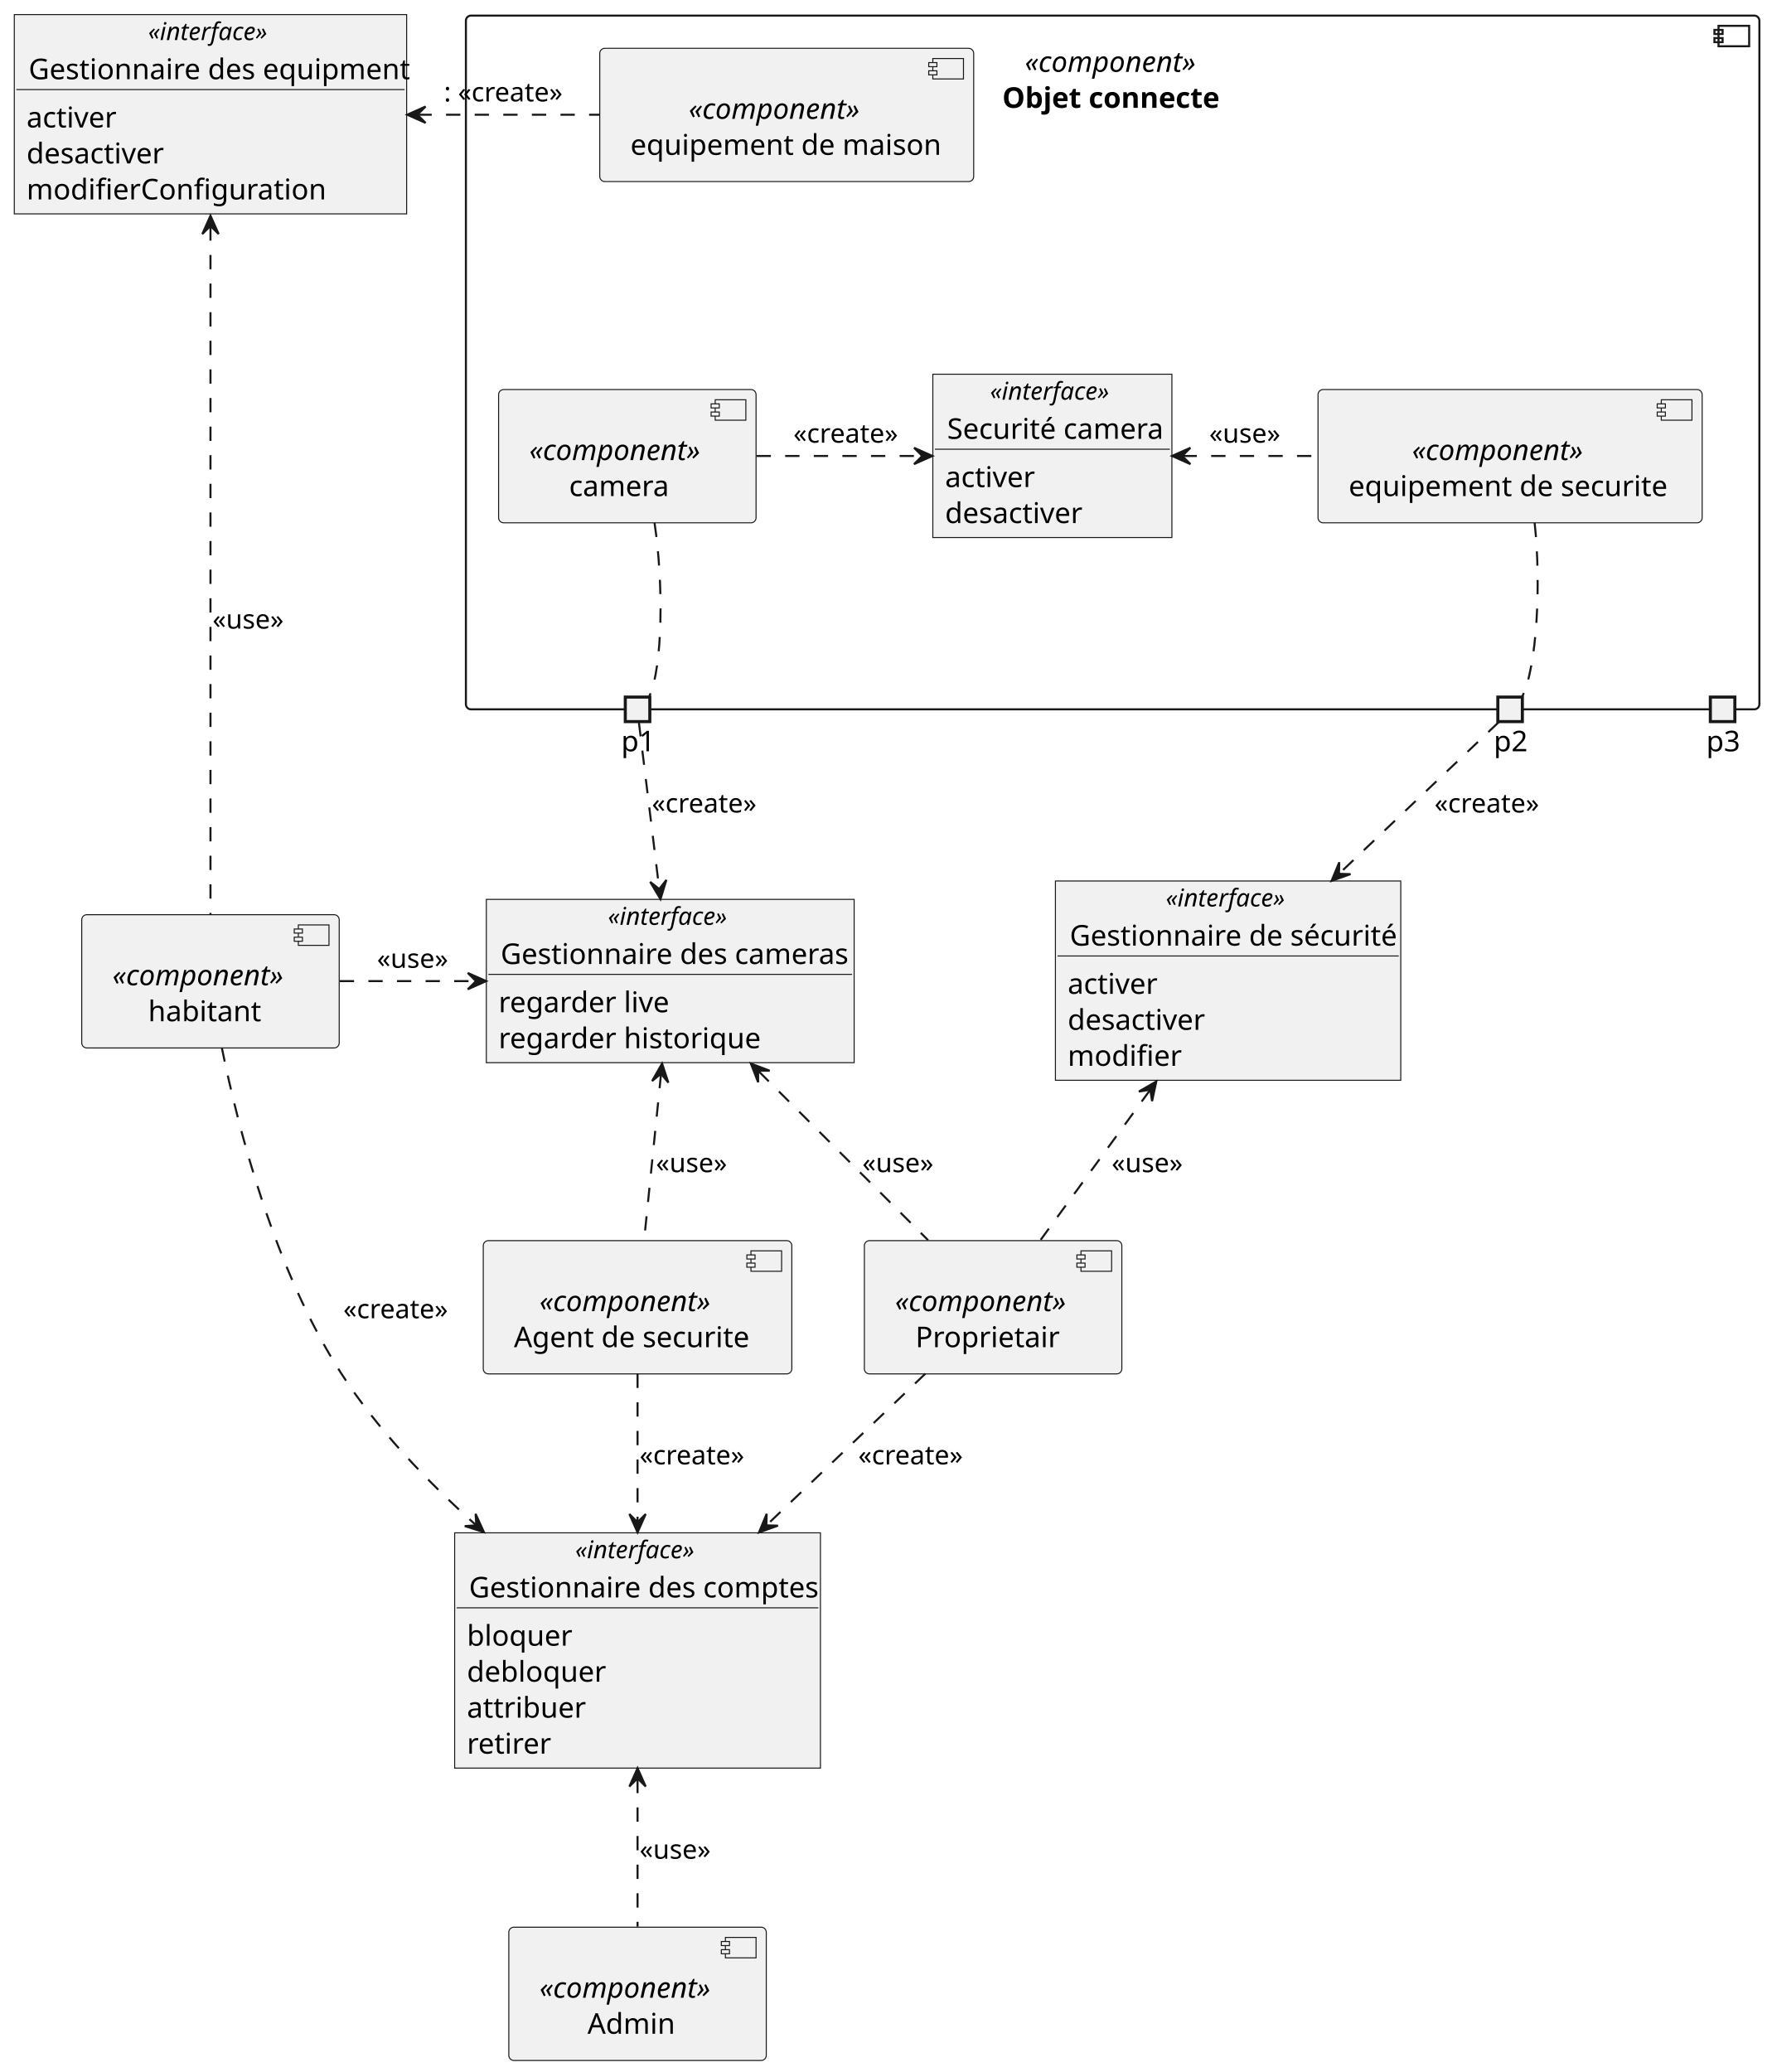
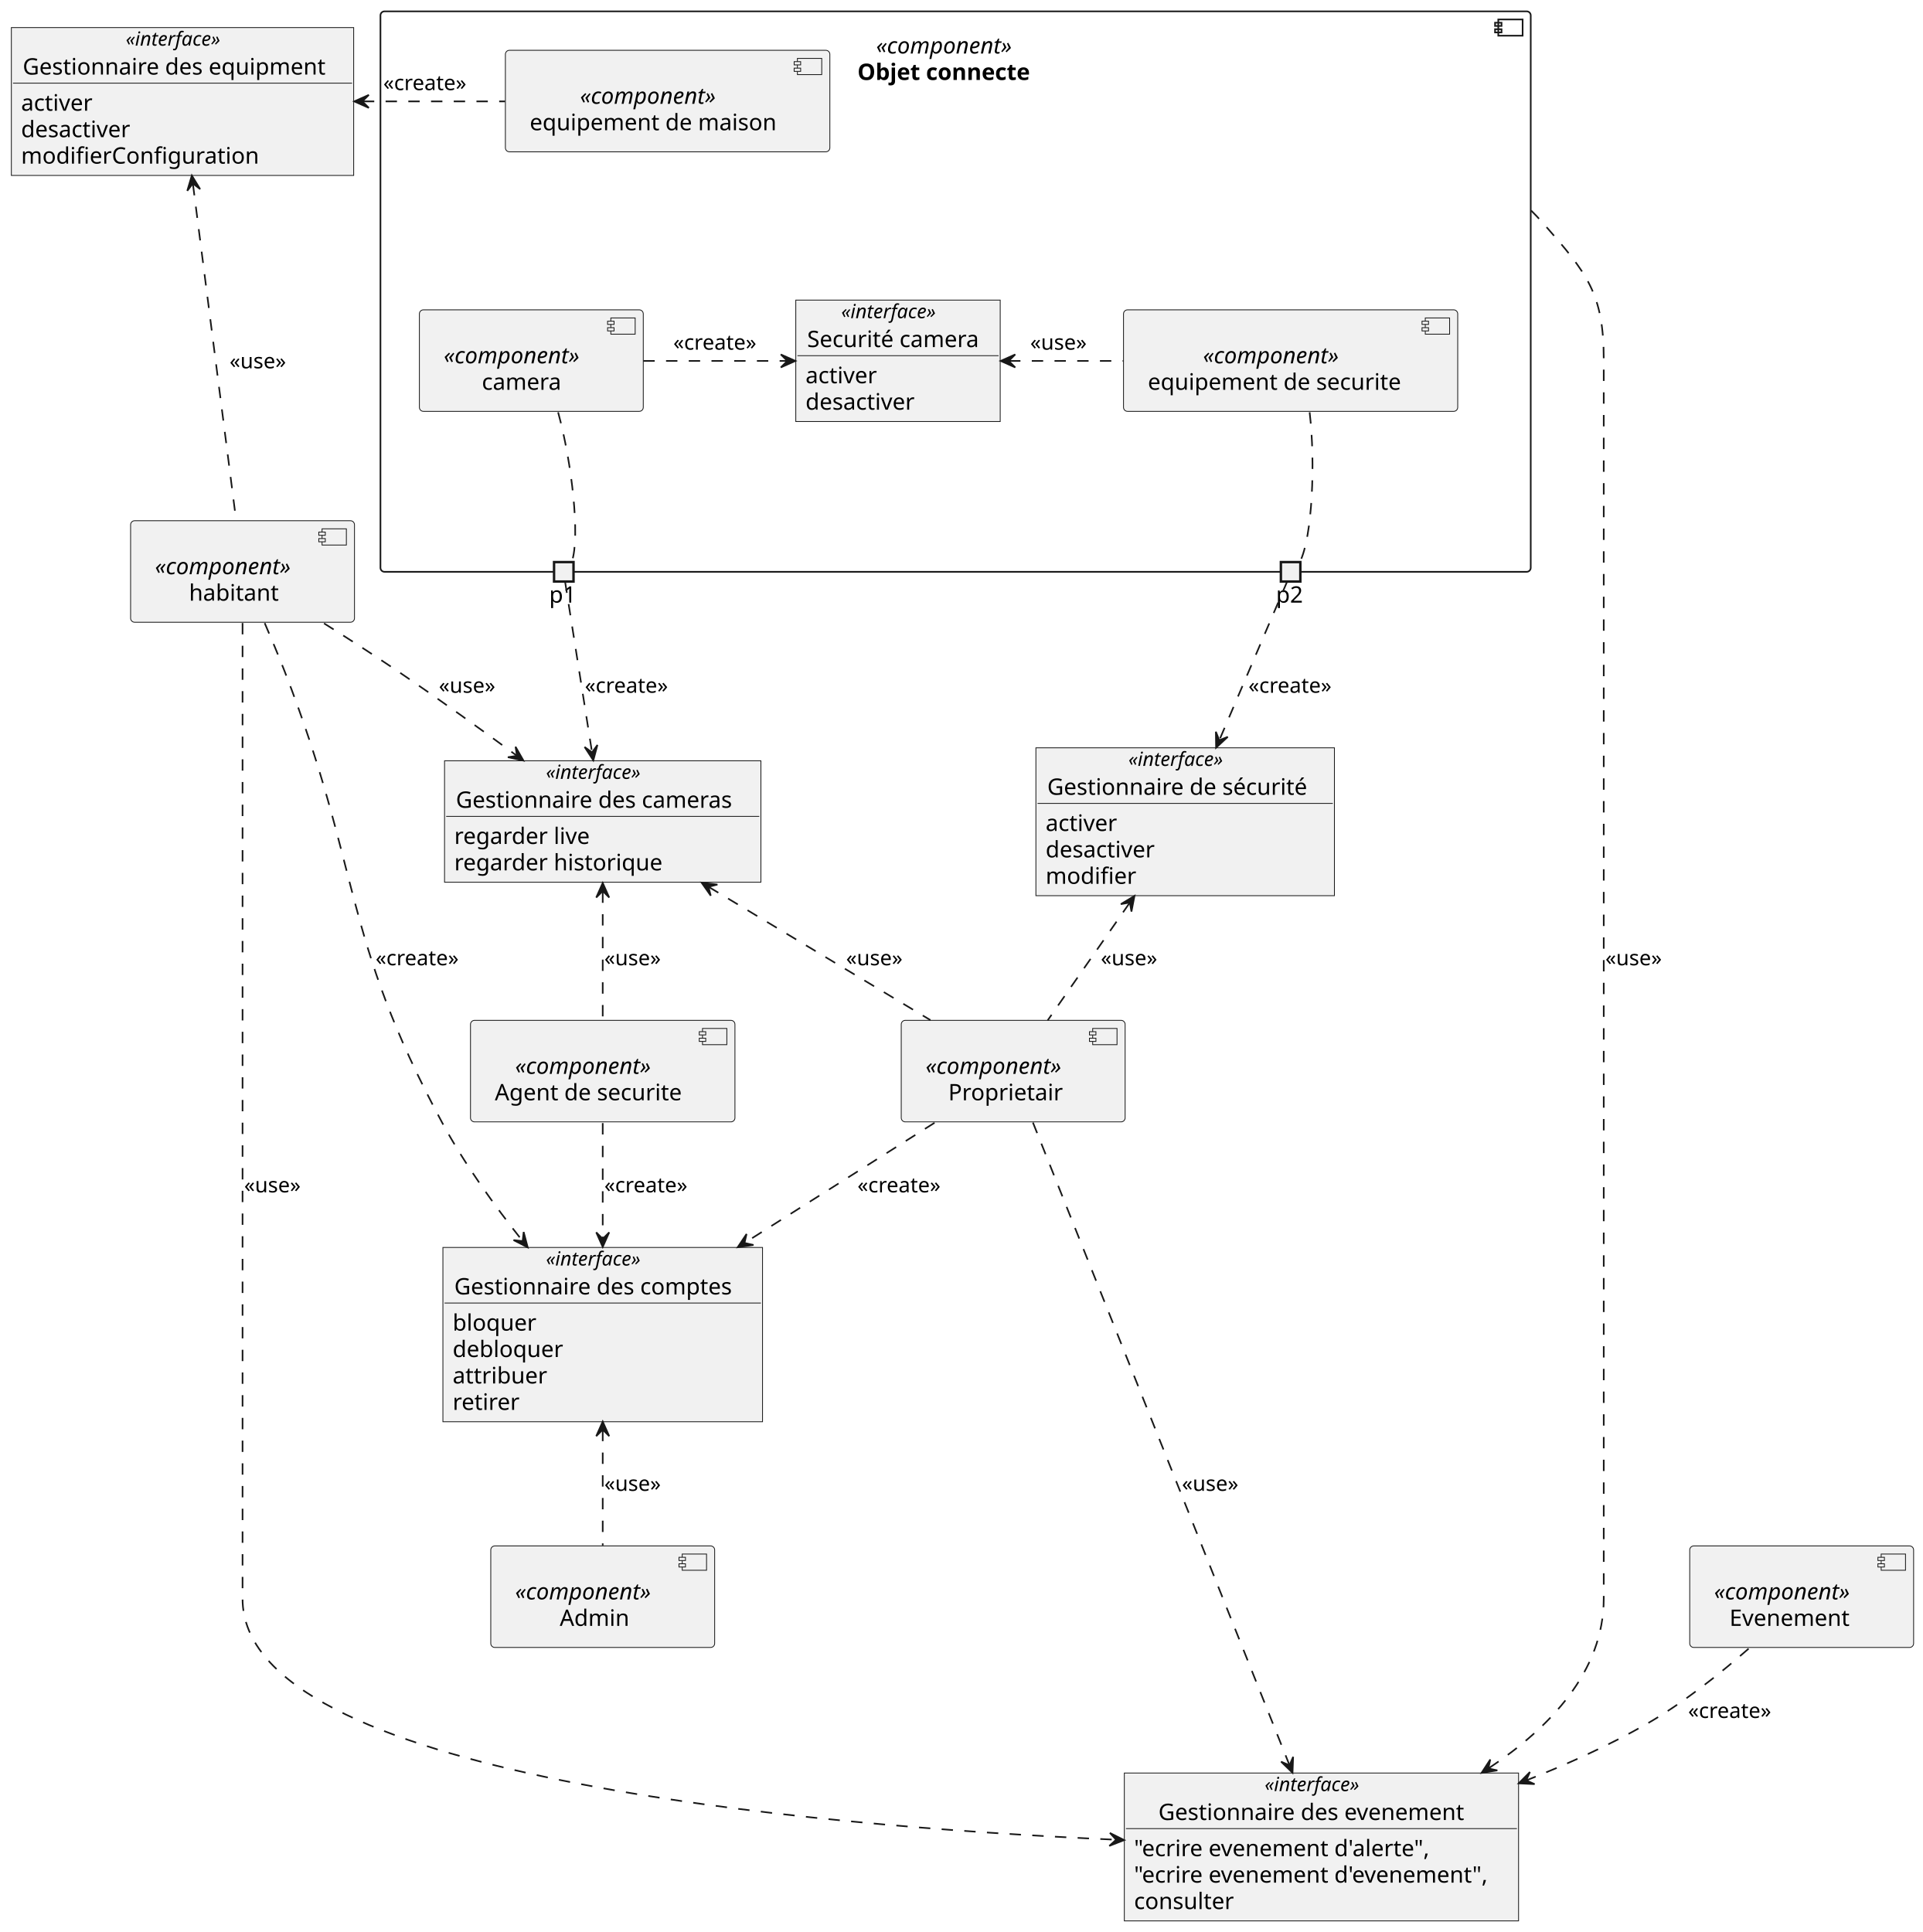
- <svg xmlns="http://www.w3.org/2000/svg" contentStyleType="text/css" height="1014px" preserveAspectRatio="none" style="width:867px;height:1014px;background:#FFFFFF;" version="1.1" viewBox="0 0 867 1014" width="867px" zoomAndPan="magnify">
+ <svg xmlns="http://www.w3.org/2000/svg" contentStyleType="text/css" height="1191px" preserveAspectRatio="none" style="width:1185px;height:1191px;background:#FFFFFF;" version="1.1" viewBox="0 0 1185 1191" width="1185px" zoomAndPan="magnify">
  <defs />
  <g>
    <g id="cluster_oc">
-       <rect fill="none" height="339.5" rx="2.5" ry="2.5" style="stroke:#181818;stroke-width:1.0;" width="633" x="228" y="7.637" />
-       <rect fill="none" height="10" style="stroke:#181818;stroke-width:1.0;" width="15" x="841" y="12.637" />
-       <rect fill="none" height="2" style="stroke:#181818;stroke-width:1.0;" width="4" x="839" y="14.637" />
-       <rect fill="none" height="2" style="stroke:#181818;stroke-width:1.0;" width="4" x="839" y="18.637" />
-       <text fill="#000000" font-family="sans-serif" font-size="14" font-style="italic" lengthAdjust="spacing" textLength="86" x="501.5" y="35.17">«component»</text>
-       <text fill="#000000" font-family="sans-serif" font-size="14" font-weight="bold" lengthAdjust="spacing" textLength="108" x="490.5" y="52.779">Objet connecte</text>
+       <rect fill="none" height="345.5" rx="2.5" ry="2.5" style="stroke:#181818;stroke-width:1.0;" width="709" x="234.5" y="7" />
+       <rect fill="none" height="10" style="stroke:#181818;stroke-width:1.0;" width="15" x="923.5" y="12" />
+       <rect fill="none" height="2" style="stroke:#181818;stroke-width:1.0;" width="4" x="921.5" y="14" />
+       <rect fill="none" height="2" style="stroke:#181818;stroke-width:1.0;" width="4" x="921.5" y="18" />
+       <text fill="#000000" font-family="sans-serif" font-size="14" font-style="italic" lengthAdjust="spacing" textLength="98" x="540" y="32.995">«component»</text>
+       <text fill="#000000" font-family="sans-serif" font-size="14" font-weight="bold" lengthAdjust="spacing" textLength="121" x="528.5" y="49.292">Objet connecte</text>
    </g>
    <g id="elem_cams">
-       <rect fill="#F1F1F1" height="65.219" rx="2.5" ry="2.5" style="stroke:#181818;stroke-width:0.5;" width="126" x="244" y="190.637" />
-       <rect fill="#F1F1F1" height="10" style="stroke:#181818;stroke-width:0.5;" width="15" x="350" y="195.637" />
-       <rect fill="#F1F1F1" height="2" style="stroke:#181818;stroke-width:0.5;" width="4" x="348" y="197.637" />
-       <rect fill="#F1F1F1" height="2" style="stroke:#181818;stroke-width:0.5;" width="4" x="348" y="201.637" />
-       <text fill="#000000" font-family="sans-serif" font-size="14" font-style="italic" lengthAdjust="spacing" textLength="86" x="259" y="225.17">«component»</text>
-       <text fill="#000000" font-family="sans-serif" font-size="14" lengthAdjust="spacing" textLength="47" x="278.5" y="242.779">camera</text>
+       <rect fill="#F1F1F1" height="62.594" rx="2.5" ry="2.5" style="stroke:#181818;stroke-width:0.5;" width="138" x="258.5" y="191" />
+       <rect fill="#F1F1F1" height="10" style="stroke:#181818;stroke-width:0.5;" width="15" x="376.5" y="196" />
+       <rect fill="#F1F1F1" height="2" style="stroke:#181818;stroke-width:0.5;" width="4" x="374.5" y="198" />
+       <rect fill="#F1F1F1" height="2" style="stroke:#181818;stroke-width:0.5;" width="4" x="374.5" y="202" />
+       <text fill="#000000" font-family="sans-serif" font-size="14" font-style="italic" lengthAdjust="spacing" textLength="98" x="273.5" y="223.995">«component»</text>
+       <text fill="#000000" font-family="sans-serif" font-size="14" lengthAdjust="spacing" textLength="51" x="297" y="240.292">camera</text>
    </g>
    <g id="elem_equiSecurité">
-       <rect fill="#F1F1F1" height="65.219" rx="2.5" ry="2.5" style="stroke:#181818;stroke-width:0.5;" width="188" x="645" y="190.637" />
-       <rect fill="#F1F1F1" height="10" style="stroke:#181818;stroke-width:0.5;" width="15" x="813" y="195.637" />
-       <rect fill="#F1F1F1" height="2" style="stroke:#181818;stroke-width:0.5;" width="4" x="811" y="197.637" />
-       <rect fill="#F1F1F1" height="2" style="stroke:#181818;stroke-width:0.5;" width="4" x="811" y="201.637" />
-       <text fill="#000000" font-family="sans-serif" font-size="14" font-style="italic" lengthAdjust="spacing" textLength="86" x="691" y="225.17">«component»</text>
-       <text fill="#000000" font-family="sans-serif" font-size="14" lengthAdjust="spacing" textLength="148" x="660" y="242.779">equipement de securite</text>
+       <rect fill="#F1F1F1" height="62.594" rx="2.5" ry="2.5" style="stroke:#181818;stroke-width:0.5;" width="206" x="692.5" y="191" />
+       <rect fill="#F1F1F1" height="10" style="stroke:#181818;stroke-width:0.5;" width="15" x="878.5" y="196" />
+       <rect fill="#F1F1F1" height="2" style="stroke:#181818;stroke-width:0.5;" width="4" x="876.5" y="198" />
+       <rect fill="#F1F1F1" height="2" style="stroke:#181818;stroke-width:0.5;" width="4" x="876.5" y="202" />
+       <text fill="#000000" font-family="sans-serif" font-size="14" font-style="italic" lengthAdjust="spacing" textLength="98" x="741.5" y="223.995">«component»</text>
+       <text fill="#000000" font-family="sans-serif" font-size="14" lengthAdjust="spacing" textLength="166" x="707.5" y="240.292">equipement de securite</text>
    </g>
    <g id="elem_equiMaison">
-       <rect fill="#F1F1F1" height="65.219" rx="2.5" ry="2.5" style="stroke:#181818;stroke-width:0.5;" width="183" x="293.5" y="23.637" />
-       <rect fill="#F1F1F1" height="10" style="stroke:#181818;stroke-width:0.5;" width="15" x="456.5" y="28.637" />
-       <rect fill="#F1F1F1" height="2" style="stroke:#181818;stroke-width:0.5;" width="4" x="454.5" y="30.637" />
-       <rect fill="#F1F1F1" height="2" style="stroke:#181818;stroke-width:0.5;" width="4" x="454.5" y="34.637" />
-       <text fill="#000000" font-family="sans-serif" font-size="14" font-style="italic" lengthAdjust="spacing" textLength="86" x="337" y="58.17">«component»</text>
-       <text fill="#000000" font-family="sans-serif" font-size="14" lengthAdjust="spacing" textLength="143" x="308.5" y="75.779">equipement de maison</text>
+       <rect fill="#F1F1F1" height="62.594" rx="2.5" ry="2.5" style="stroke:#181818;stroke-width:0.5;" width="200" x="311.5" y="31" />
+       <rect fill="#F1F1F1" height="10" style="stroke:#181818;stroke-width:0.5;" width="15" x="491.5" y="36" />
+       <rect fill="#F1F1F1" height="2" style="stroke:#181818;stroke-width:0.5;" width="4" x="489.5" y="38" />
+       <rect fill="#F1F1F1" height="2" style="stroke:#181818;stroke-width:0.5;" width="4" x="489.5" y="42" />
+       <text fill="#000000" font-family="sans-serif" font-size="14" font-style="italic" lengthAdjust="spacing" textLength="98" x="357.5" y="63.995">«component»</text>
+       <text fill="#000000" font-family="sans-serif" font-size="14" lengthAdjust="spacing" textLength="160" x="326.5" y="80.292">equipement de maison</text>
    </g>
    <g id="elem_secCam">
-       <rect fill="#F1F1F1" height="79.922" style="stroke:#181818;stroke-width:0.5;" width="117" x="456.5" y="183.137" />
-       <text fill="#000000" font-family="sans-serif" font-size="12" font-style="italic" lengthAdjust="spacing" textLength="61" x="484.5" y="195.594">«interface»</text>
-       <text fill="#000000" font-family="sans-serif" font-size="14" lengthAdjust="spacing" textLength="103" x="463.5" y="214.764">Securité camera</text>
-       <line style="stroke:#181818;stroke-width:0.5;" x1="457.5" x2="572.5" y1="219.84" y2="219.84" />
-       <text fill="#000000" font-family="sans-serif" font-size="14" lengthAdjust="spacing" textLength="42" x="462.5" y="238.373">activer</text>
-       <text fill="#000000" font-family="sans-serif" font-size="14" lengthAdjust="spacing" textLength="65" x="462.5" y="255.982">desactiver</text>
-     </g>
-     <text fill="#000000" font-family="sans-serif" font-size="14" lengthAdjust="spacing" textLength="16" x="304" y="367.67">p1</text>
-     <rect fill="#F1F1F1" height="12" style="stroke:#181818;stroke-width:1.5;" width="12" x="306" y="341.137" />
-     <text fill="#000000" font-family="sans-serif" font-size="14" lengthAdjust="spacing" textLength="16" x="731" y="367.67">p2</text>
-     <rect fill="#F1F1F1" height="12" style="stroke:#181818;stroke-width:1.5;" width="12" x="733" y="341.137" />
-     <text fill="#000000" font-family="sans-serif" font-size="14" lengthAdjust="spacing" textLength="16" x="835" y="367.67">p3</text>
-     <rect fill="#F1F1F1" height="12" style="stroke:#181818;stroke-width:1.5;" width="12" x="837" y="341.137" />
+       <rect fill="#F1F1F1" height="74.859" style="stroke:#181818;stroke-width:0.5;" width="126" x="490.5" y="185" />
+       <text fill="#000000" font-family="sans-serif" font-size="12" font-style="italic" lengthAdjust="spacing" textLength="70" x="518.5" y="196.139">«interface»</text>
+       <text fill="#000000" font-family="sans-serif" font-size="14" lengthAdjust="spacing" textLength="112" x="497.5" y="213.964">Securité camera</text>
+       <line style="stroke:#181818;stroke-width:0.5;" x1="491.5" x2="615.5" y1="219.266" y2="219.266" />
+       <text fill="#000000" font-family="sans-serif" font-size="14" lengthAdjust="spacing" textLength="45" x="496.5" y="236.261">activer</text>
+       <text fill="#000000" font-family="sans-serif" font-size="14" lengthAdjust="spacing" textLength="71" x="496.5" y="252.558">desactiver</text>
+     </g>
+     <text fill="#000000" font-family="sans-serif" font-size="14" lengthAdjust="spacing" textLength="18" x="338.5" y="371.495">p1</text>
+     <rect fill="#F1F1F1" height="12" style="stroke:#181818;stroke-width:1.5;" width="12" x="341.5" y="346.5" />
+     <text fill="#000000" font-family="sans-serif" font-size="14" lengthAdjust="spacing" textLength="18" x="786.5" y="371.495">p2</text>
+     <rect fill="#F1F1F1" height="12" style="stroke:#181818;stroke-width:1.5;" width="12" x="789.5" y="346.5" />
    <g id="elem_admin">
-       <rect fill="#F1F1F1" height="65.219" rx="2.5" ry="2.5" style="stroke:#181818;stroke-width:0.5;" width="126" x="249" y="943.137" />
-       <rect fill="#F1F1F1" height="10" style="stroke:#181818;stroke-width:0.5;" width="15" x="355" y="948.137" />
-       <rect fill="#F1F1F1" height="2" style="stroke:#181818;stroke-width:0.5;" width="4" x="353" y="950.137" />
-       <rect fill="#F1F1F1" height="2" style="stroke:#181818;stroke-width:0.5;" width="4" x="353" y="954.137" />
-       <text fill="#000000" font-family="sans-serif" font-size="14" font-style="italic" lengthAdjust="spacing" textLength="86" x="264" y="977.67">«component»</text>
-       <text fill="#000000" font-family="sans-serif" font-size="14" lengthAdjust="spacing" textLength="39" x="287.5" y="995.279">Admin</text>
+       <rect fill="#F1F1F1" height="62.594" rx="2.5" ry="2.5" style="stroke:#181818;stroke-width:0.5;" width="138" x="302.5" y="953" />
+       <rect fill="#F1F1F1" height="10" style="stroke:#181818;stroke-width:0.5;" width="15" x="420.5" y="958" />
+       <rect fill="#F1F1F1" height="2" style="stroke:#181818;stroke-width:0.5;" width="4" x="418.5" y="960" />
+       <rect fill="#F1F1F1" height="2" style="stroke:#181818;stroke-width:0.5;" width="4" x="418.5" y="964" />
+       <text fill="#000000" font-family="sans-serif" font-size="14" font-style="italic" lengthAdjust="spacing" textLength="98" x="317.5" y="985.995">«component»</text>
+       <text fill="#000000" font-family="sans-serif" font-size="14" lengthAdjust="spacing" textLength="43" x="345" y="1002.292">Admin</text>
    </g>
    <g id="elem_prop">
-       <rect fill="#F1F1F1" height="65.219" rx="2.5" ry="2.5" style="stroke:#181818;stroke-width:0.5;" width="126" x="423" y="607.137" />
-       <rect fill="#F1F1F1" height="10" style="stroke:#181818;stroke-width:0.5;" width="15" x="529" y="612.137" />
-       <rect fill="#F1F1F1" height="2" style="stroke:#181818;stroke-width:0.5;" width="4" x="527" y="614.137" />
-       <rect fill="#F1F1F1" height="2" style="stroke:#181818;stroke-width:0.5;" width="4" x="527" y="618.137" />
-       <text fill="#000000" font-family="sans-serif" font-size="14" font-style="italic" lengthAdjust="spacing" textLength="86" x="438" y="641.67">«component»</text>
-       <text fill="#000000" font-family="sans-serif" font-size="14" lengthAdjust="spacing" textLength="66" x="448" y="659.279">Proprietair</text>
+       <rect fill="#F1F1F1" height="62.594" rx="2.5" ry="2.5" style="stroke:#181818;stroke-width:0.5;" width="138" x="555.5" y="629" />
+       <rect fill="#F1F1F1" height="10" style="stroke:#181818;stroke-width:0.5;" width="15" x="673.5" y="634" />
+       <rect fill="#F1F1F1" height="2" style="stroke:#181818;stroke-width:0.5;" width="4" x="671.5" y="636" />
+       <rect fill="#F1F1F1" height="2" style="stroke:#181818;stroke-width:0.5;" width="4" x="671.5" y="640" />
+       <text fill="#000000" font-family="sans-serif" font-size="14" font-style="italic" lengthAdjust="spacing" textLength="98" x="570.5" y="661.995">«component»</text>
+       <text fill="#000000" font-family="sans-serif" font-size="14" lengthAdjust="spacing" textLength="70" x="584.5" y="678.292">Proprietair</text>
    </g>
    <g id="elem_hab">
-       <rect fill="#F1F1F1" height="65.219" rx="2.5" ry="2.5" style="stroke:#181818;stroke-width:0.5;" width="126" x="40" y="447.637" />
-       <rect fill="#F1F1F1" height="10" style="stroke:#181818;stroke-width:0.5;" width="15" x="146" y="452.637" />
-       <rect fill="#F1F1F1" height="2" style="stroke:#181818;stroke-width:0.5;" width="4" x="144" y="454.637" />
-       <rect fill="#F1F1F1" height="2" style="stroke:#181818;stroke-width:0.5;" width="4" x="144" y="458.637" />
-       <text fill="#000000" font-family="sans-serif" font-size="14" font-style="italic" lengthAdjust="spacing" textLength="86" x="55" y="482.17">«component»</text>
-       <text fill="#000000" font-family="sans-serif" font-size="14" lengthAdjust="spacing" textLength="51" x="72.5" y="499.779">habitant</text>
+       <rect fill="#F1F1F1" height="62.594" rx="2.5" ry="2.5" style="stroke:#181818;stroke-width:0.5;" width="138" x="80.5" y="321" />
+       <rect fill="#F1F1F1" height="10" style="stroke:#181818;stroke-width:0.5;" width="15" x="198.5" y="326" />
+       <rect fill="#F1F1F1" height="2" style="stroke:#181818;stroke-width:0.5;" width="4" x="196.5" y="328" />
+       <rect fill="#F1F1F1" height="2" style="stroke:#181818;stroke-width:0.5;" width="4" x="196.5" y="332" />
+       <text fill="#000000" font-family="sans-serif" font-size="14" font-style="italic" lengthAdjust="spacing" textLength="98" x="95.5" y="353.995">«component»</text>
+       <text fill="#000000" font-family="sans-serif" font-size="14" lengthAdjust="spacing" textLength="56" x="116.5" y="370.292">habitant</text>
    </g>
    <g id="elem_ads">
-       <rect fill="#F1F1F1" height="65.219" rx="2.5" ry="2.5" style="stroke:#181818;stroke-width:0.5;" width="151" x="236.5" y="607.137" />
-       <rect fill="#F1F1F1" height="10" style="stroke:#181818;stroke-width:0.5;" width="15" x="367.5" y="612.137" />
-       <rect fill="#F1F1F1" height="2" style="stroke:#181818;stroke-width:0.5;" width="4" x="365.5" y="614.137" />
-       <rect fill="#F1F1F1" height="2" style="stroke:#181818;stroke-width:0.5;" width="4" x="365.5" y="618.137" />
-       <text fill="#000000" font-family="sans-serif" font-size="14" font-style="italic" lengthAdjust="spacing" textLength="86" x="264" y="641.67">«component»</text>
-       <text fill="#000000" font-family="sans-serif" font-size="14" lengthAdjust="spacing" textLength="111" x="251.5" y="659.279">Agent de securite</text>
+       <rect fill="#F1F1F1" height="62.594" rx="2.5" ry="2.5" style="stroke:#181818;stroke-width:0.5;" width="163" x="290" y="629" />
+       <rect fill="#F1F1F1" height="10" style="stroke:#181818;stroke-width:0.5;" width="15" x="433" y="634" />
+       <rect fill="#F1F1F1" height="2" style="stroke:#181818;stroke-width:0.5;" width="4" x="431" y="636" />
+       <rect fill="#F1F1F1" height="2" style="stroke:#181818;stroke-width:0.5;" width="4" x="431" y="640" />
+       <text fill="#000000" font-family="sans-serif" font-size="14" font-style="italic" lengthAdjust="spacing" textLength="98" x="317.5" y="661.995">«component»</text>
+       <text fill="#000000" font-family="sans-serif" font-size="14" lengthAdjust="spacing" textLength="123" x="305" y="678.292">Agent de securite</text>
+     </g>
+     <g id="elem_event">
+       <rect fill="#F1F1F1" height="62.594" rx="2.5" ry="2.5" style="stroke:#181818;stroke-width:0.5;" width="138" x="1041.5" y="953" />
+       <rect fill="#F1F1F1" height="10" style="stroke:#181818;stroke-width:0.5;" width="15" x="1159.5" y="958" />
+       <rect fill="#F1F1F1" height="2" style="stroke:#181818;stroke-width:0.5;" width="4" x="1157.5" y="960" />
+       <rect fill="#F1F1F1" height="2" style="stroke:#181818;stroke-width:0.5;" width="4" x="1157.5" y="964" />
+       <text fill="#000000" font-family="sans-serif" font-size="14" font-style="italic" lengthAdjust="spacing" textLength="98" x="1056.5" y="985.995">«component»</text>
+       <text fill="#000000" font-family="sans-serif" font-size="14" lengthAdjust="spacing" textLength="79" x="1066" y="1002.292">Evenement</text>
    </g>
    <g id="elem_camManage">
-       <rect fill="#F1F1F1" height="79.922" style="stroke:#181818;stroke-width:0.5;" width="180" x="238" y="440.137" />
-       <text fill="#000000" font-family="sans-serif" font-size="12" font-style="italic" lengthAdjust="spacing" textLength="61" x="297.5" y="452.594">«interface»</text>
-       <text fill="#000000" font-family="sans-serif" font-size="14" lengthAdjust="spacing" textLength="166" x="245" y="471.764">Gestionnaire des cameras</text>
-       <line style="stroke:#181818;stroke-width:0.5;" x1="239" x2="417" y1="476.84" y2="476.84" />
-       <text fill="#000000" font-family="sans-serif" font-size="14" lengthAdjust="spacing" textLength="80" x="244" y="495.373">regarder live</text>
-       <text fill="#000000" font-family="sans-serif" font-size="14" lengthAdjust="spacing" textLength="121" x="244" y="512.982">regarder historique</text>
+       <rect fill="#F1F1F1" height="74.859" style="stroke:#181818;stroke-width:0.5;" width="195" x="274" y="469" />
+       <text fill="#000000" font-family="sans-serif" font-size="12" font-style="italic" lengthAdjust="spacing" textLength="70" x="336.5" y="480.139">«interface»</text>
+       <text fill="#000000" font-family="sans-serif" font-size="14" lengthAdjust="spacing" textLength="181" x="281" y="497.964">Gestionnaire des cameras</text>
+       <line style="stroke:#181818;stroke-width:0.5;" x1="275" x2="468" y1="503.266" y2="503.266" />
+       <text fill="#000000" font-family="sans-serif" font-size="14" lengthAdjust="spacing" textLength="85" x="280" y="520.261">regarder live</text>
+       <text fill="#000000" font-family="sans-serif" font-size="14" lengthAdjust="spacing" textLength="132" x="280" y="536.558">regarder historique</text>
    </g>
    <g id="elem_equManage">
-       <rect fill="#F1F1F1" height="97.531" style="stroke:#181818;stroke-width:0.5;" width="192" x="7" y="7.137" />
-       <text fill="#000000" font-family="sans-serif" font-size="12" font-style="italic" lengthAdjust="spacing" textLength="61" x="72.5" y="19.594">«interface»</text>
-       <text fill="#000000" font-family="sans-serif" font-size="14" lengthAdjust="spacing" textLength="178" x="14" y="38.764">Gestionnaire des equipment</text>
-       <line style="stroke:#181818;stroke-width:0.5;" x1="8" x2="198" y1="43.84" y2="43.84" />
-       <text fill="#000000" font-family="sans-serif" font-size="14" lengthAdjust="spacing" textLength="42" x="13" y="62.373">activer</text>
-       <text fill="#000000" font-family="sans-serif" font-size="14" lengthAdjust="spacing" textLength="65" x="13" y="79.982">desactiver</text>
-       <text fill="#000000" font-family="sans-serif" font-size="14" lengthAdjust="spacing" textLength="135" x="13" y="97.592">modifierConfiguration</text>
+       <rect fill="#F1F1F1" height="91.156" style="stroke:#181818;stroke-width:0.5;" width="211" x="7" y="17" />
+       <text fill="#000000" font-family="sans-serif" font-size="12" font-style="italic" lengthAdjust="spacing" textLength="70" x="77.5" y="28.139">«interface»</text>
+       <text fill="#000000" font-family="sans-serif" font-size="14" lengthAdjust="spacing" textLength="197" x="14" y="45.964">Gestionnaire des equipment</text>
+       <line style="stroke:#181818;stroke-width:0.5;" x1="8" x2="217" y1="51.266" y2="51.266" />
+       <text fill="#000000" font-family="sans-serif" font-size="14" lengthAdjust="spacing" textLength="45" x="13" y="68.261">activer</text>
+       <text fill="#000000" font-family="sans-serif" font-size="14" lengthAdjust="spacing" textLength="71" x="13" y="84.558">desactiver</text>
+       <text fill="#000000" font-family="sans-serif" font-size="14" lengthAdjust="spacing" textLength="147" x="13" y="100.855">modifierConfiguration</text>
    </g>
    <g id="elem_secureManage">
-       <rect fill="#F1F1F1" height="97.531" style="stroke:#181818;stroke-width:0.5;" width="169" x="516.5" y="431.137" />
-       <text fill="#000000" font-family="sans-serif" font-size="12" font-style="italic" lengthAdjust="spacing" textLength="61" x="570.5" y="443.594">«interface»</text>
-       <text fill="#000000" font-family="sans-serif" font-size="14" lengthAdjust="spacing" textLength="155" x="523.5" y="462.764">Gestionnaire de sécurité</text>
-       <line style="stroke:#181818;stroke-width:0.5;" x1="517.5" x2="684.5" y1="467.84" y2="467.84" />
-       <text fill="#000000" font-family="sans-serif" font-size="14" lengthAdjust="spacing" textLength="42" x="522.5" y="486.373">activer</text>
-       <text fill="#000000" font-family="sans-serif" font-size="14" lengthAdjust="spacing" textLength="65" x="522.5" y="503.982">desactiver</text>
-       <text fill="#000000" font-family="sans-serif" font-size="14" lengthAdjust="spacing" textLength="50" x="522.5" y="521.592">modifier</text>
+       <rect fill="#F1F1F1" height="91.156" style="stroke:#181818;stroke-width:0.5;" width="184" x="638.5" y="461" />
+       <text fill="#000000" font-family="sans-serif" font-size="12" font-style="italic" lengthAdjust="spacing" textLength="70" x="695.5" y="472.139">«interface»</text>
+       <text fill="#000000" font-family="sans-serif" font-size="14" lengthAdjust="spacing" textLength="170" x="645.5" y="489.964">Gestionnaire de sécurité</text>
+       <line style="stroke:#181818;stroke-width:0.5;" x1="639.5" x2="821.5" y1="495.266" y2="495.266" />
+       <text fill="#000000" font-family="sans-serif" font-size="14" lengthAdjust="spacing" textLength="45" x="644.5" y="512.261">activer</text>
+       <text fill="#000000" font-family="sans-serif" font-size="14" lengthAdjust="spacing" textLength="71" x="644.5" y="528.558">desactiver</text>
+       <text fill="#000000" font-family="sans-serif" font-size="14" lengthAdjust="spacing" textLength="55" x="644.5" y="544.855">modifier</text>
    </g>
    <g id="elem_accountManage">
-       <rect fill="#F1F1F1" height="115.141" style="stroke:#181818;stroke-width:0.5;" width="179" x="222.5" y="750.137" />
-       <text fill="#000000" font-family="sans-serif" font-size="12" font-style="italic" lengthAdjust="spacing" textLength="61" x="281.5" y="762.594">«interface»</text>
-       <text fill="#000000" font-family="sans-serif" font-size="14" lengthAdjust="spacing" textLength="165" x="229.5" y="781.764">Gestionnaire des comptes</text>
-       <line style="stroke:#181818;stroke-width:0.5;" x1="223.5" x2="400.5" y1="786.84" y2="786.84" />
-       <text fill="#000000" font-family="sans-serif" font-size="14" lengthAdjust="spacing" textLength="48" x="228.5" y="805.373">bloquer</text>
-       <text fill="#000000" font-family="sans-serif" font-size="14" lengthAdjust="spacing" textLength="64" x="228.5" y="822.982">debloquer</text>
-       <text fill="#000000" font-family="sans-serif" font-size="14" lengthAdjust="spacing" textLength="53" x="228.5" y="840.592">attribuer</text>
-       <text fill="#000000" font-family="sans-serif" font-size="14" lengthAdjust="spacing" textLength="38" x="228.5" y="858.201">retirer</text>
+       <rect fill="#F1F1F1" height="107.453" style="stroke:#181818;stroke-width:0.5;" width="197" x="273" y="769" />
+       <text fill="#000000" font-family="sans-serif" font-size="12" font-style="italic" lengthAdjust="spacing" textLength="70" x="336.5" y="780.139">«interface»</text>
+       <text fill="#000000" font-family="sans-serif" font-size="14" lengthAdjust="spacing" textLength="183" x="280" y="797.964">Gestionnaire des comptes</text>
+       <line style="stroke:#181818;stroke-width:0.5;" x1="274" x2="469" y1="803.266" y2="803.266" />
+       <text fill="#000000" font-family="sans-serif" font-size="14" lengthAdjust="spacing" textLength="53" x="279" y="820.261">bloquer</text>
+       <text fill="#000000" font-family="sans-serif" font-size="14" lengthAdjust="spacing" textLength="71" x="279" y="836.558">debloquer</text>
+       <text fill="#000000" font-family="sans-serif" font-size="14" lengthAdjust="spacing" textLength="58" x="279" y="852.855">attribuer</text>
+       <text fill="#000000" font-family="sans-serif" font-size="14" lengthAdjust="spacing" textLength="41" x="279" y="869.151">retirer</text>
+     </g>
+     <g id="elem_eventManage">
+       <rect fill="#F1F1F1" height="91.156" style="stroke:#181818;stroke-width:0.5;" width="243" x="693" y="1093" />
+       <text fill="#000000" font-family="sans-serif" font-size="12" font-style="italic" lengthAdjust="spacing" textLength="70" x="779.5" y="1104.139">«interface»</text>
+       <text fill="#000000" font-family="sans-serif" font-size="14" lengthAdjust="spacing" textLength="201" x="714" y="1121.964">Gestionnaire des evenement</text>
+       <line style="stroke:#181818;stroke-width:0.5;" x1="694" x2="935" y1="1127.266" y2="1127.266" />
+       <text fill="#000000" font-family="sans-serif" font-size="14" lengthAdjust="spacing" textLength="191" x="699" y="1144.261">"ecrire evenement d'alerte",</text>
+       <text fill="#000000" font-family="sans-serif" font-size="14" lengthAdjust="spacing" textLength="231" x="699" y="1160.558">"ecrire evenement d'evenement",</text>
+       <text fill="#000000" font-family="sans-serif" font-size="14" lengthAdjust="spacing" textLength="65" x="699" y="1176.854">consulter</text>
    </g>
    <g id="link_cams_p1">
-       <path codeLine="51" d="M320.31,255.877 C324.75,285.247 324.4,326.477 317.69,340.907 " fill="none" id="cams-p1" style="stroke:#181818;stroke-width:1.0;stroke-dasharray:7.0,7.0;" />
+       <path codeLine="57" d="M344.01,254.16 C352.52,285.22 357.67,330.82 352.48,346.21 " fill="none" id="cams-p1" style="stroke:#181818;stroke-width:1.0;stroke-dasharray:7.0,7.0;" />
    </g>
    <g id="link_equiSecurité_p2">
-       <path codeLine="58" d="M751.01,255.877 C754.25,285.247 752.21,326.477 744.9,340.907 " fill="none" id="equiSecurité-p2" style="stroke:#181818;stroke-width:1.0;stroke-dasharray:7.0,7.0;" />
+       <path codeLine="64" d="M807.22,254.16 C810.87,285.22 808.9,330.82 801.3,346.21 " fill="none" id="equiSecurité-p2" style="stroke:#181818;stroke-width:1.0;stroke-dasharray:7.0,7.0;" />
    </g>
    <g id="link_cams_secCam">
-       <path codeLine="24" d="M370.25,223.137 C395.91,223.137 425.5,223.137 451.22,223.137 " fill="none" id="cams-to-secCam" style="stroke:#181818;stroke-width:1.0;stroke-dasharray:7.0,7.0;" />
-       <polygon fill="#181818" points="456.31,223.137,447.31,219.137,451.31,223.137,447.31,227.137,456.31,223.137" style="stroke:#181818;stroke-width:1.0;" />
-       <text fill="#000000" font-family="sans-serif" font-size="13" lengthAdjust="spacing" textLength="50" x="388.25" y="216.632">«create»</text>
+       <path codeLine="25" d="M396.54,222.5 C424.64,222.5 457.05,222.5 485.09,222.5 " fill="none" id="cams-to-secCam" style="stroke:#181818;stroke-width:1.0;stroke-dasharray:7.0,7.0;" />
+       <polygon fill="#181818" points="490.27,222.5,481.27,218.5,485.27,222.5,481.27,226.5,490.27,222.5" style="stroke:#181818;stroke-width:1.0;" />
+       <text fill="#000000" font-family="sans-serif" font-size="13" lengthAdjust="spacing" textLength="57" x="415" y="215.567">«create»</text>
    </g>
    <g id="link_secCam_equiSecurité">
-       <path codeLine="25" d="M578.73,223.137 C599.28,223.137 622.52,223.137 644.8,223.137 " fill="none" id="secCam-backto-equiSecurité" style="stroke:#181818;stroke-width:1.0;stroke-dasharray:7.0,7.0;" />
-       <polygon fill="#181818" points="573.56,223.137,582.56,227.137,578.56,223.137,582.56,219.137,573.56,223.137" style="stroke:#181818;stroke-width:1.0;" />
-       <text fill="#000000" font-family="sans-serif" font-size="13" lengthAdjust="spacing" textLength="35" x="591.75" y="216.632">«use»</text>
+       <path codeLine="26" d="M621.97,222.5 C643.84,222.5 668.56,222.5 692.33,222.5 " fill="none" id="secCam-backto-equiSecurité" style="stroke:#181818;stroke-width:1.0;stroke-dasharray:7.0,7.0;" />
+       <polygon fill="#181818" points="616.77,222.5,625.77,226.5,621.77,222.5,625.77,218.5,616.77,222.5" style="stroke:#181818;stroke-width:1.0;" />
+       <text fill="#000000" font-family="sans-serif" font-size="13" lengthAdjust="spacing" textLength="39" x="635" y="215.567">«use»</text>
    </g>
    <g id="link_p1_camManage">
-       <path codeLine="52" d="M312.65,353.437 C314.31,367.057 318.87,404.357 322.59,434.817 " fill="none" id="p1-to-camManage" style="stroke:#181818;stroke-width:1.0;stroke-dasharray:7.0,7.0;" />
-       <polygon fill="#181818" points="323.22,440.027,326.11,430.611,322.619,435.063,318.168,431.573,323.22,440.027" style="stroke:#181818;stroke-width:1.0;" />
-       <text fill="#000000" font-family="sans-serif" font-size="13" lengthAdjust="spacing" textLength="50" x="319" y="397.632">«create»</text>
+       <path codeLine="58" d="M348.3,358.56 C350.85,374.73 359,426.3 364.91,463.79 " fill="none" id="p1-to-camManage" style="stroke:#181818;stroke-width:1.0;stroke-dasharray:7.0,7.0;" />
+       <polygon fill="#181818" points="365.7,468.75,368.238,459.234,364.915,463.812,360.337,460.49,365.7,468.75" style="stroke:#181818;stroke-width:1.0;" />
+       <text fill="#000000" font-family="sans-serif" font-size="13" lengthAdjust="spacing" textLength="57" x="360.5" y="427.067">«create»</text>
    </g>
    <g id="link_camManage_prop">
-       <path codeLine="53" d="M371.28,524.277 C397.5,550.417 430.36,583.177 454.19,606.927 " fill="none" id="camManage-backto-prop" style="stroke:#181818;stroke-width:1.0;stroke-dasharray:7.0,7.0;" />
-       <polygon fill="#181818" points="367.46,520.477,371.014,529.662,371.003,524.005,376.659,523.994,367.46,520.477" style="stroke:#181818;stroke-width:1.0;" />
-       <text fill="#000000" font-family="sans-serif" font-size="13" lengthAdjust="spacing" textLength="35" x="422" y="573.632">«use»</text>
+       <path codeLine="59" d="M436.76,546.71 C479.34,572.29 534.1,605.19 573.48,628.85 " fill="none" id="camManage-backto-prop" style="stroke:#181818;stroke-width:1.0;stroke-dasharray:7.0,7.0;" />
+       <polygon fill="#181818" points="432.42,544.1,438.079,552.16,436.707,546.673,442.195,545.301,432.42,544.1" style="stroke:#181818;stroke-width:1.0;" />
+       <text fill="#000000" font-family="sans-serif" font-size="13" lengthAdjust="spacing" textLength="39" x="521.5" y="595.067">«use»</text>
    </g>
    <g id="link_hab_camManage">
-       <path codeLine="54" d="M166.27,480.137 C186.94,480.137 210.36,480.137 232.84,480.137 " fill="none" id="hab-to-camManage" style="stroke:#181818;stroke-width:1.0;stroke-dasharray:7.0,7.0;" />
-       <polygon fill="#181818" points="237.92,480.137,228.92,476.137,232.92,480.137,228.92,484.137,237.92,480.137" style="stroke:#181818;stroke-width:1.0;" />
-       <text fill="#000000" font-family="sans-serif" font-size="13" lengthAdjust="spacing" textLength="35" x="184.5" y="473.632">«use»</text>
+       <path codeLine="60" d="M199.73,384.29 C214.6,393.63 230.82,404.06 245.5,414 C269.84,430.48 296.23,449.47 318.55,465.86 " fill="none" id="hab-to-camManage" style="stroke:#181818;stroke-width:1.0;stroke-dasharray:7.0,7.0;" />
+       <polygon fill="#181818" points="322.66,468.89,317.772,460.34,318.629,465.931,313.038,466.789,322.66,468.89" style="stroke:#181818;stroke-width:1.0;" />
+       <text fill="#000000" font-family="sans-serif" font-size="13" lengthAdjust="spacing" textLength="39" x="270.5" y="427.067">«use»</text>
    </g>
    <g id="link_camManage_ads">
-       <path codeLine="55" d="M323.49,525.567 C320.85,551.487 317.59,583.567 315.22,606.927 " fill="none" id="camManage-backto-ads" style="stroke:#181818;stroke-width:1.0;stroke-dasharray:7.0,7.0;" />
-       <polygon fill="#181818" points="324,520.477,319.119,529.031,323.5,525.452,327.079,529.832,324,520.477" style="stroke:#181818;stroke-width:1.0;" />
-       <text fill="#000000" font-family="sans-serif" font-size="13" lengthAdjust="spacing" textLength="35" x="321" y="573.632">«use»</text>
+       <path codeLine="61" d="M371.5,549.55 C371.5,574.62 371.5,605.9 371.5,628.68 " fill="none" id="camManage-backto-ads" style="stroke:#181818;stroke-width:1.0;stroke-dasharray:7.0,7.0;" />
+       <polygon fill="#181818" points="371.5,544.29,367.5,553.29,371.5,549.29,375.5,553.29,371.5,544.29" style="stroke:#181818;stroke-width:1.0;" />
+       <text fill="#000000" font-family="sans-serif" font-size="13" lengthAdjust="spacing" textLength="39" x="372.5" y="595.067">«use»</text>
    </g>
    <g id="link_p2_secureManage">
-       <path codeLine="59" d="M733.42,353.437 C720.19,365.987 685.75,398.677 655.32,427.577 " fill="none" id="p2-to-secureManage" style="stroke:#181818;stroke-width:1.0;stroke-dasharray:7.0,7.0;" />
-       <polygon fill="#181818" points="651.63,431.077,660.912,427.784,655.257,427.635,655.406,421.98,651.63,431.077" style="stroke:#181818;stroke-width:1.0;" />
-       <text fill="#000000" font-family="sans-serif" font-size="13" lengthAdjust="spacing" textLength="50" x="702" y="397.632">«create»</text>
+       <path codeLine="65" d="M793.34,358.56 C786.89,373.64 767.26,419.54 751.64,456.07 " fill="none" id="p2-to-secureManage" style="stroke:#181818;stroke-width:1.0;stroke-dasharray:7.0,7.0;" />
+       <polygon fill="#181818" points="749.56,460.93,756.782,454.233,751.53,456.334,749.429,451.082,749.56,460.93" style="stroke:#181818;stroke-width:1.0;" />
+       <text fill="#000000" font-family="sans-serif" font-size="13" lengthAdjust="spacing" textLength="57" x="769.5" y="427.067">«create»</text>
    </g>
    <g id="link_secureManage_prop">
-       <path codeLine="60" d="M562.83,533.417 C545.12,557.667 524.65,585.707 509.29,606.737 " fill="none" id="secureManage-backto-prop" style="stroke:#181818;stroke-width:1.0;stroke-dasharray:7.0,7.0;" />
-       <polygon fill="#181818" points="565.87,529.247,557.339,534.169,562.927,533.289,563.807,538.877,565.87,529.247" style="stroke:#181818;stroke-width:1.0;" />
-       <text fill="#000000" font-family="sans-serif" font-size="13" lengthAdjust="spacing" textLength="35" x="544" y="573.632">«use»</text>
+       <path codeLine="66" d="M696.21,556.68 C679.61,580.47 660.22,608.28 645.78,628.98 " fill="none" id="secureManage-backto-prop" style="stroke:#181818;stroke-width:1.0;stroke-dasharray:7.0,7.0;" />
+       <polygon fill="#181818" points="699.27,552.28,690.839,557.371,696.408,556.38,697.399,561.95,699.27,552.28" style="stroke:#181818;stroke-width:1.0;" />
+       <text fill="#000000" font-family="sans-serif" font-size="13" lengthAdjust="spacing" textLength="39" x="678.5" y="595.067">«use»</text>
    </g>
    <g id="link_accountManage_admin">
-       <path codeLine="63" d="M312,870.517 C312,895.137 312,922.427 312,942.887 " fill="none" id="accountManage-backto-admin" style="stroke:#181818;stroke-width:1.0;stroke-dasharray:7.0,7.0;" />
-       <polygon fill="#181818" points="312,865.297,308,874.297,312,870.297,316,874.297,312,865.297" style="stroke:#181818;stroke-width:1.0;" />
-       <text fill="#000000" font-family="sans-serif" font-size="13" lengthAdjust="spacing" textLength="35" x="313" y="909.632">«use»</text>
+       <path codeLine="69" d="M371.5,881.43 C371.5,905.51 371.5,932.49 371.5,952.66 " fill="none" id="accountManage-backto-admin" style="stroke:#181818;stroke-width:1.0;stroke-dasharray:7.0,7.0;" />
+       <polygon fill="#181818" points="371.5,876.33,367.5,885.33,371.5,881.33,375.5,885.33,371.5,876.33" style="stroke:#181818;stroke-width:1.0;" />
+       <text fill="#000000" font-family="sans-serif" font-size="13" lengthAdjust="spacing" textLength="39" x="372.5" y="919.067">«use»</text>
    </g>
    <g id="link_prop_accountManage">
-       <path codeLine="64" d="M452.86,672.247 C430.96,693.137 401.56,721.197 375.28,746.267 " fill="none" id="prop-to-accountManage" style="stroke:#181818;stroke-width:1.0;stroke-dasharray:7.0,7.0;" />
-       <polygon fill="#181818" points="371.43,749.937,380.705,746.625,375.05,746.488,375.187,740.832,371.43,749.937" style="stroke:#181818;stroke-width:1.0;" />
-       <text fill="#000000" font-family="sans-serif" font-size="13" lengthAdjust="spacing" textLength="50" x="420" y="716.632">«create»</text>
+       <path codeLine="70" d="M576.02,692.16 C542.93,713.08 498.16,741.4 458.95,766.2 " fill="none" id="prop-to-accountManage" style="stroke:#181818;stroke-width:1.0;stroke-dasharray:7.0,7.0;" />
+       <polygon fill="#181818" points="454.68,768.89,464.425,767.465,458.907,766.22,460.152,760.701,454.68,768.89" style="stroke:#181818;stroke-width:1.0;" />
+       <text fill="#000000" font-family="sans-serif" font-size="13" lengthAdjust="spacing" textLength="57" x="528.5" y="735.067">«create»</text>
    </g>
    <g id="link_hab_accountManage">
-       <path codeLine="65" d="M108.54,512.667 C116.6,552.347 134.29,621.447 167,672.137 C184.67,699.517 209.18,725.087 233.01,746.427 " fill="none" id="hab-to-accountManage" style="stroke:#181818;stroke-width:1.0;stroke-dasharray:7.0,7.0;" />
-       <polygon fill="#181818" points="236.83,749.807,232.744,740.846,233.087,746.492,227.44,746.835,236.83,749.807" style="stroke:#181818;stroke-width:1.0;" />
-       <text fill="#000000" font-family="sans-serif" font-size="13" lengthAdjust="spacing" textLength="50" x="168" y="645.132">«create»</text>
+       <path codeLine="71" d="M163.15,384.11 C167.26,393.63 171.69,404.2 175.5,414 C222.92,535.97 210.43,576.8 272.5,692 C286.21,717.45 304.74,743.2 322.06,764.97 " fill="none" id="hab-to-accountManage" style="stroke:#181818;stroke-width:1.0;stroke-dasharray:7.0,7.0;" />
+       <polygon fill="#181818" points="325.28,768.99,322.769,759.467,322.151,765.09,316.528,764.473,325.28,768.99" style="stroke:#181818;stroke-width:1.0;" />
+       <text fill="#000000" font-family="sans-serif" font-size="13" lengthAdjust="spacing" textLength="57" x="231.5" y="595.067">«create»</text>
    </g>
    <g id="link_ads_accountManage">
-       <path codeLine="66" d="M312,672.247 C312,692.717 312,720.047 312,744.717 " fill="none" id="ads-to-accountManage" style="stroke:#181818;stroke-width:1.0;stroke-dasharray:7.0,7.0;" />
-       <polygon fill="#181818" points="312,749.937,316,740.937,312,744.937,308,740.937,312,749.937" style="stroke:#181818;stroke-width:1.0;" />
-       <text fill="#000000" font-family="sans-serif" font-size="13" lengthAdjust="spacing" textLength="50" x="313" y="716.632">«create»</text>
+       <path codeLine="72" d="M371.5,692.35 C371.5,712.53 371.5,739.51 371.5,763.6 " fill="none" id="ads-to-accountManage" style="stroke:#181818;stroke-width:1.0;stroke-dasharray:7.0,7.0;" />
+       <polygon fill="#181818" points="371.5,768.69,375.5,759.69,371.5,763.69,367.5,759.69,371.5,768.69" style="stroke:#181818;stroke-width:1.0;" />
+       <text fill="#000000" font-family="sans-serif" font-size="13" lengthAdjust="spacing" textLength="57" x="372.5" y="735.067">«create»</text>
    </g>
    <g id="link_equManage_hab">
-       <path codeLine="69" d="M103,110.767 C103,199.837 103,375.577 103,447.417 " fill="none" id="equManage-backto-hab" style="stroke:#181818;stroke-width:1.0;stroke-dasharray:7.0,7.0;" />
-       <polygon fill="#181818" points="103,105.547,99,114.547,103,110.547,107,114.547,103,105.547" style="stroke:#181818;stroke-width:1.0;" />
-       <text fill="#000000" font-family="sans-serif" font-size="13" lengthAdjust="spacing" textLength="35" x="104" y="307.632">«use»</text>
+       <path codeLine="75" d="M118.92,113.49 C126.6,173.24 139.2,271.36 145.57,320.88 " fill="none" id="equManage-backto-hab" style="stroke:#181818;stroke-width:1.0;stroke-dasharray:7.0,7.0;" />
+       <polygon fill="#181818" points="118.24,108.18,115.431,117.62,118.883,113.138,123.364,116.591,118.24,108.18" style="stroke:#181818;stroke-width:1.0;" />
+       <text fill="#000000" font-family="sans-serif" font-size="13" lengthAdjust="spacing" textLength="39" x="141.5" y="227.067">«use»</text>
    </g>
    <g id="link_equManage_equiMaison">
-       <path codeLine="70" d="M204.29,56.137 C233.4,56.137 264.97,56.137 293.46,56.137 " fill="none" id="equManage-backto-equiMaison" style="stroke:#181818;stroke-width:1.0;stroke-dasharray:7.0,7.0;" />
-       <polygon fill="#181818" points="199.26,56.137,208.26,60.137,204.26,56.137,208.26,52.137,199.26,56.137" style="stroke:#181818;stroke-width:1.0;" />
-       <text fill="#000000" font-family="sans-serif" font-size="13" lengthAdjust="spacing" textLength="58" x="217.25" y="49.632">: «create»</text>
+       <path codeLine="76" d="M223.68,62.5 C252.42,62.5 283.18,62.5 311.32,62.5 " fill="none" id="equManage-backto-equiMaison" style="stroke:#181818;stroke-width:1.0;stroke-dasharray:7.0,7.0;" />
+       <polygon fill="#181818" points="218.34,62.5,227.34,66.5,223.34,62.5,227.34,58.5,218.34,62.5" style="stroke:#181818;stroke-width:1.0;" />
+       <text fill="#000000" font-family="sans-serif" font-size="13" lengthAdjust="spacing" textLength="57" x="236.25" y="55.567">«create»</text>
+     </g>
+     <g id="link_event_eventManage">
+       <path codeLine="79" d="M1077.79,1016.34 C1060.07,1031.86 1037.21,1050.06 1014.5,1063 C991.54,1076.08 965.85,1087.65 940.74,1097.55 " fill="none" id="event-to-eventManage" style="stroke:#181818;stroke-width:1.0;stroke-dasharray:7.0,7.0;" />
+       <polygon fill="#181818" points="936.06,1099.37,945.898,1099.83,940.719,1097.555,942.994,1092.376,936.06,1099.37" style="stroke:#181818;stroke-width:1.0;" />
+       <text fill="#000000" font-family="sans-serif" font-size="13" lengthAdjust="spacing" textLength="57" x="1040.5" y="1059.067">«create»</text>
+     </g>
+     <g id="link_oc_eventManage">
+       <path codeLine="80" d="M943.746,129.799 C944.131,130.179 944.515,130.561 944.896,130.944 C945.659,131.71 946.413,132.482 947.157,133.26 C948.644,134.816 950.094,136.396 951.5,138 C978.26,168.52 988.5,180.91 988.5,221.5 C988.5,221.5 988.5,221.5 988.5,985.5 C988.5,1030.4 955.23,1065.1 917.78,1089.93 " fill="none" id="oc-to-eventManage" style="stroke:#181818;stroke-width:1.0;stroke-dasharray:7.0,7.0;" />
+       <polygon fill="#181818" points="913.19,1092.91,922.916,1091.361,917.383,1090.186,918.558,1084.653,913.19,1092.91" style="stroke:#181818;stroke-width:1.0;" />
+       <text fill="#000000" font-family="sans-serif" font-size="13" lengthAdjust="spacing" textLength="39" x="989.5" y="595.067">«use»</text>
+     </g>
+     <g id="link_prop_eventManage">
+       <path codeLine="81" d="M636.67,692 C668.69,772.21 755.47,989.62 794.74,1087.98 " fill="none" id="prop-to-eventManage" style="stroke:#181818;stroke-width:1.0;stroke-dasharray:7.0,7.0;" />
+       <polygon fill="#181818" points="796.68,1092.86,797.051,1083.018,794.823,1088.218,789.624,1085.989,796.68,1092.86" style="stroke:#181818;stroke-width:1.0;" />
+       <text fill="#000000" font-family="sans-serif" font-size="13" lengthAdjust="spacing" textLength="39" x="728.5" y="919.067">«use»</text>
+     </g>
+     <g id="link_hab_eventManage">
+       <path codeLine="82" d="M149.5,384.07 C149.5,414.76 149.5,463.41 149.5,505.5 C149.5,505.5 149.5,505.5 149.5,985.5 C149.5,1094.74 494.87,1125.47 687.82,1134.12 " fill="none" id="hab-to-eventManage" style="stroke:#181818;stroke-width:1.0;stroke-dasharray:7.0,7.0;" />
+       <polygon fill="#181818" points="692.92,1134.34,684.112,1129.933,687.925,1134.112,683.747,1137.925,692.92,1134.34" style="stroke:#181818;stroke-width:1.0;" />
+       <text fill="#000000" font-family="sans-serif" font-size="13" lengthAdjust="spacing" textLength="39" x="150.5" y="735.067">«use»</text>
    </g>
  </g>
</svg>
